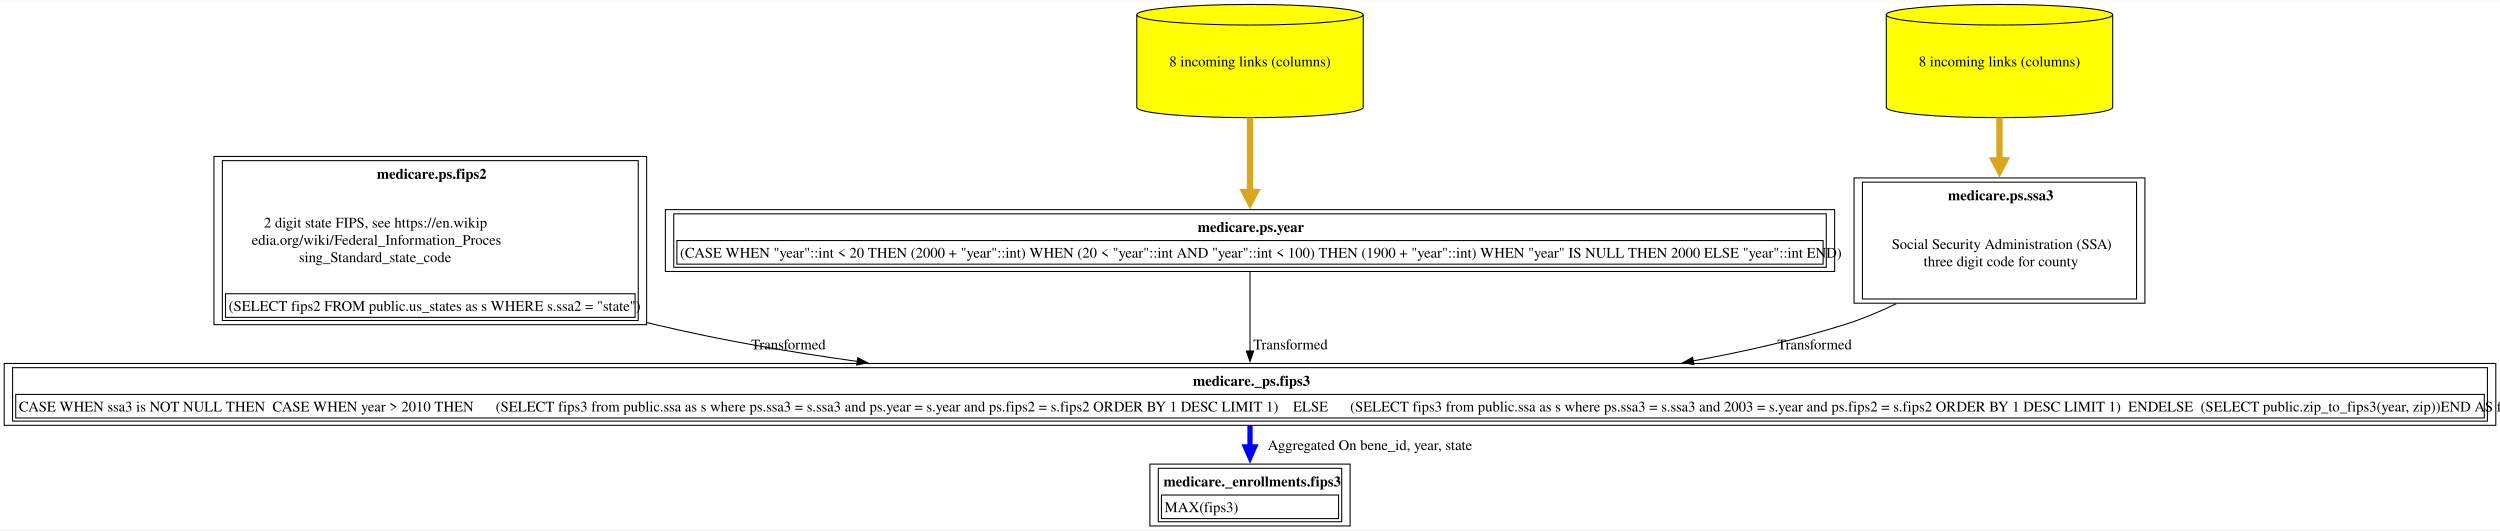
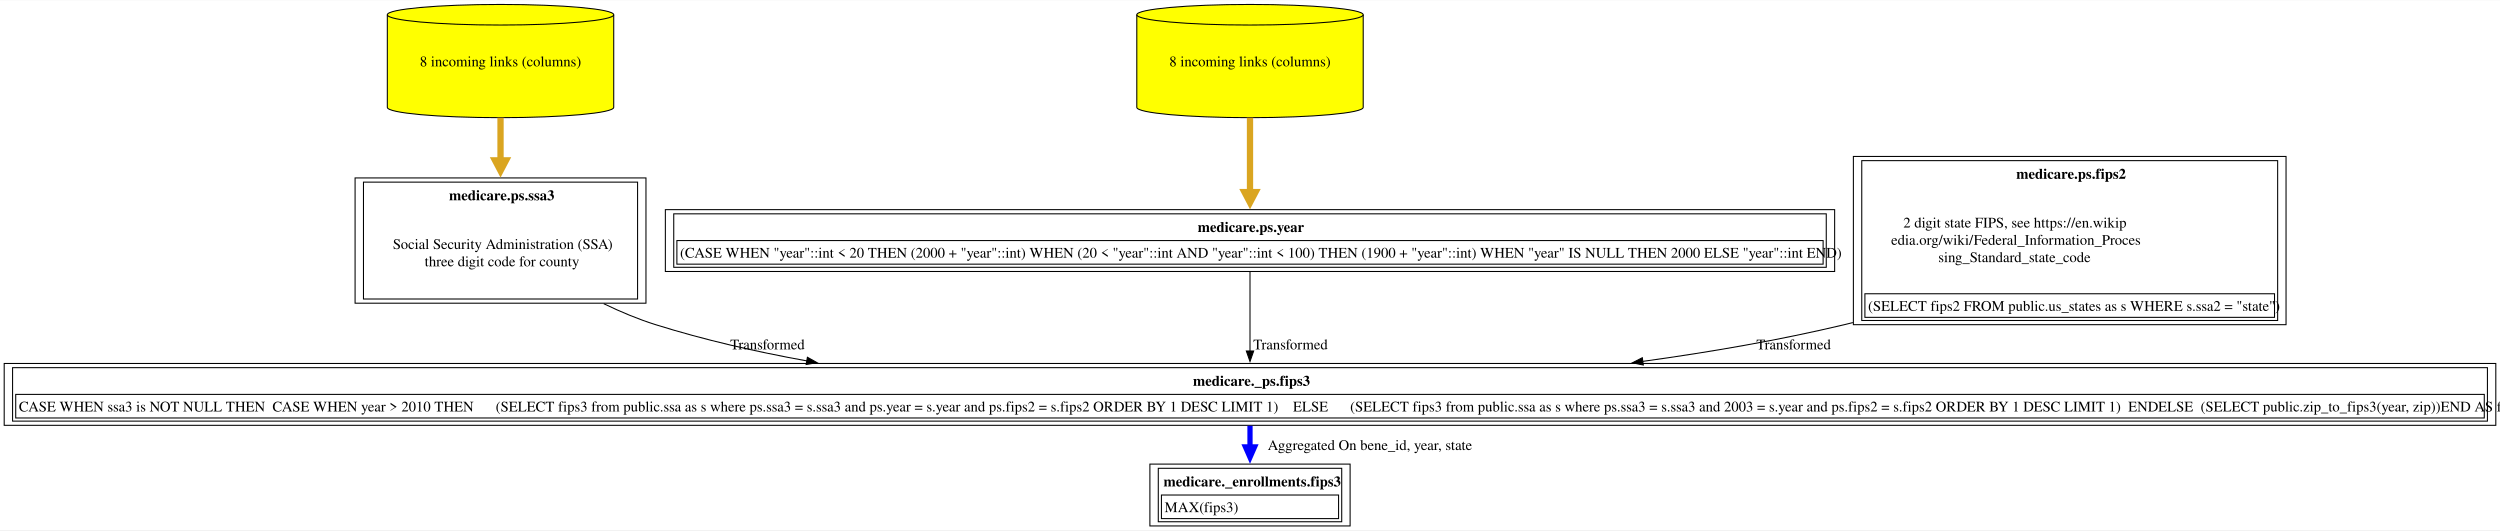
<svg xmlns="http://www.w3.org/2000/svg" xmlns:xlink="http://www.w3.org/1999/xlink" width="2385pt" height="506pt" viewBox="0.00 0.00 2385.00 505.50">
  <g id="graph0" class="graph" transform="scale(1 1) rotate(0) translate(4 501.5)">
    <polygon fill="white" stroke="none" points="-4,4 -4,-501.5 2381,-501.5 2381,4 -4,4" />
    <g id="node1" class="node">
      <g id="a_node1">
        <a xlink:href="../medicare._enrollments/fips3.html" xlink:title="&lt;TABLE&gt;" target="_blank">
          <polygon fill="none" stroke="black" points="1284,-59 1093,-59 1093,0 1284,0 1284,-59" />
          <text text-anchor="start" x="1106" y="-37.7" font-family="Times,serif" font-weight="bold" font-size="14.00">medicare._enrollments.fips3</text>
          <polygon fill="none" stroke="black" points="1104,-7 1104,-29.5 1273,-29.5 1273,-7 1104,-7" />
          <text text-anchor="start" x="1107" y="-13.2" font-family="Times,serif" font-size="14.00">MAX(fips3)</text>
          <polygon fill="none" stroke="black" points="1101,-4 1101,-55 1276,-55 1276,-4 1101,-4" />
        </a>
      </g>
    </g>
    <g id="node2" class="node">
      <g id="a_node2">
        <a xlink:href="../medicare._ps/fips3.html" xlink:title="&lt;TABLE&gt;" target="_blank">
          <polygon fill="none" stroke="black" points="2377,-155 0,-155 0,-96 2377,-96 2377,-155" />
          <text text-anchor="start" x="1134.12" y="-133.7" font-family="Times,serif" font-weight="bold" font-size="14.00">medicare._ps.fips3</text>
          <polygon fill="none" stroke="black" points="11,-103 11,-125.5 2366,-125.5 2366,-103 11,-103" />
          <text text-anchor="start" x="14" y="-109.2" font-family="Times,serif" font-size="14.00">CASE WHEN ssa3 is NOT NULL THEN  CASE WHEN year &gt; 2010 THEN      (SELECT fips3 from public.ssa as s where ps.ssa3 = s.ssa3 and ps.year = s.year and ps.fips2 = s.fips2 ORDER BY 1 DESC LIMIT 1)    ELSE      (SELECT fips3 from public.ssa as s where ps.ssa3 = s.ssa3 and 2003 = s.year and ps.fips2 = s.fips2 ORDER BY 1 DESC LIMIT 1)  ENDELSE  (SELECT public.zip_to_fips3(year, zip))END AS fips3</text>
          <polygon fill="none" stroke="black" points="8,-100 8,-151 2369,-151 2369,-100 8,-100" />
        </a>
      </g>
    </g>
    <g id="edge1" class="edge">
      <path fill="none" stroke="blue" stroke-width="5" d="M1188.5,-95.53C1188.5,-89.13 1188.5,-82.2 1188.5,-75.33" />
      <polygon fill="blue" stroke="blue" stroke-width="5" points="1192.88,-75.45 1188.5,-65.45 1184.13,-75.45 1192.88,-75.45" />
      <text text-anchor="middle" x="1302.88" y="-72.45" font-family="Times,serif" font-size="14.00">	  Aggregated On bene_id, year, state</text>
    </g>
    <g id="node3" class="node">
      <g id="a_node3">
-         <a xlink:href="../medicare.ps/fips2.html" xlink:title="&lt;TABLE&gt;" target="_blank">
-           <polygon fill="none" stroke="black" points="612.88,-352.5 200.12,-352.5 200.12,-192 612.88,-192 612.88,-352.5" />
-           <text text-anchor="start" x="355.5" y="-331.2" font-family="Times,serif" font-weight="bold" font-size="14.00">medicare.ps.fips2</text>
-           <text text-anchor="start" x="247.75" y="-284.7" font-family="Times,serif" font-size="14.00">2 digit state FIPS, see https://en.wikip</text>
-           <text text-anchor="start" x="236.12" y="-268.2" font-family="Times,serif" font-size="14.00">edia.org/wiki/Federal_Information_Proces</text>
-           <text text-anchor="start" x="281.12" y="-251.7" font-family="Times,serif" font-size="14.00">sing_Standard_state_code</text>
-           <polygon fill="none" stroke="black" points="211.12,-199 211.12,-221.5 601.88,-221.5 601.88,-199 211.12,-199" />
-           <text text-anchor="start" x="214.12" y="-205.2" font-family="Times,serif" font-size="14.00">(SELECT fips2 FROM public.us_states as s WHERE s.ssa2 = "state")</text>
-           <polygon fill="none" stroke="black" points="208.12,-196 208.12,-348.5 604.88,-348.5 604.88,-196 208.12,-196" />
+         <a xlink:href="../medicare.ps/ssa3.html" xlink:title="&lt;TABLE&gt;" target="_blank">
+           <polygon fill="none" stroke="black" points="612.25,-332 334.75,-332 334.75,-212.5 612.25,-212.5 612.25,-332" />
+           <text text-anchor="start" x="424.38" y="-310.7" font-family="Times,serif" font-weight="bold" font-size="14.00">medicare.ps.ssa3</text>
+           <text text-anchor="start" x="370.75" y="-264.2" font-family="Times,serif" font-size="14.00">Social Security Administration (SSA)</text>
+           <text text-anchor="start" x="401.12" y="-247.7" font-family="Times,serif" font-size="14.00">three digit code for county</text>
+           <polygon fill="none" stroke="black" points="342.75,-216.5 342.75,-328 604.25,-328 604.25,-216.5 342.75,-216.5" />
        </a>
      </g>
    </g>
    <g id="edge2" class="edge">
-       <path fill="none" stroke="black" d="M613.34,-194.01C616.07,-193.32 618.79,-192.65 621.5,-192 683.12,-177.31 749.32,-165.87 813.97,-156.97" />
-       <polygon fill="black" stroke="black" points="814.24,-160.47 823.68,-155.66 813.3,-153.53 814.24,-160.47" />
-       <text text-anchor="middle" x="748.12" y="-168.45" font-family="Times,serif" font-size="14.00">  Transformed</text>
+       <path fill="none" stroke="black" d="M571.98,-212.01C588.1,-204.23 604.95,-197.18 621.5,-192 667.55,-177.59 716.59,-166.29 765.83,-157.44" />
+       <polygon fill="black" stroke="black" points="766.27,-160.92 775.51,-155.74 765.05,-154.02 766.27,-160.92" />
+       <text text-anchor="middle" x="728.12" y="-168.45" font-family="Times,serif" font-size="14.00">  Transformed</text>
    </g>
    <g id="node4" class="node">
      <g id="a_node4">
+         <a xlink:href="../medicare.ps/ssa3.html" xlink:title="8 incoming links (columns)" target="_blank">
+           <path fill="yellow" stroke="black" d="M581.5,-487.68C581.5,-493.1 533.09,-497.5 473.5,-497.5 413.91,-497.5 365.5,-493.1 365.5,-487.68 365.5,-487.68 365.5,-399.32 365.5,-399.32 365.5,-393.9 413.91,-389.5 473.5,-389.5 533.09,-389.5 581.5,-393.9 581.5,-399.32 581.5,-399.32 581.5,-487.68 581.5,-487.68" />
+           <path fill="none" stroke="black" d="M581.5,-487.68C581.5,-482.26 533.09,-477.86 473.5,-477.86 413.91,-477.86 365.5,-482.26 365.5,-487.68" />
+           <text text-anchor="middle" x="473.5" y="-438.45" font-family="Times,serif" font-size="14.00">8 incoming links (columns)</text>
+         </a>
+       </g>
+     </g>
+     <g id="edge3" class="edge">
+       <path fill="none" stroke="goldenrod" stroke-width="6" d="M473.5,-389.41C473.5,-376.38 473.5,-362.19 473.5,-348.34" />
+       <polygon fill="goldenrod" stroke="goldenrod" stroke-width="6" points="478.75,-348.79 473.5,-338.79 468.25,-348.79 478.75,-348.79" />
+     </g>
+     <g id="node5" class="node">
+       <g id="a_node5">
        <a xlink:href="../medicare.ps/year.html" xlink:title="&lt;TABLE&gt;" target="_blank">
          <polygon fill="none" stroke="black" points="1746.25,-301.75 630.75,-301.75 630.75,-242.75 1746.25,-242.75 1746.25,-301.75" />
          <text text-anchor="start" x="1138.62" y="-280.45" font-family="Times,serif" font-weight="bold" font-size="14.00">medicare.ps.year</text>
          <polygon fill="none" stroke="black" points="641.75,-249.75 641.75,-272.25 1735.25,-272.25 1735.25,-249.75 641.75,-249.75" />
          <text text-anchor="start" x="644.75" y="-255.95" font-family="Times,serif" font-size="14.00">(CASE WHEN "year"::int &lt; 20 THEN (2000 + "year"::int) WHEN (20 &lt; "year"::int AND "year"::int &lt; 100) THEN (1900 + "year"::int) WHEN "year" IS NULL THEN 2000 ELSE "year"::int END)</text>
          <polygon fill="none" stroke="black" points="638.75,-246.75 638.75,-297.75 1738.25,-297.75 1738.25,-246.75 638.75,-246.75" />
        </a>
      </g>
    </g>
-     <g id="edge3" class="edge">
+     <g id="edge4" class="edge">
      <path fill="none" stroke="black" d="M1188.5,-242.31C1188.5,-220.61 1188.5,-190.65 1188.5,-166.64" />
      <polygon fill="black" stroke="black" points="1192,-166.91 1188.5,-156.91 1185,-166.91 1192,-166.91" />
      <text text-anchor="middle" x="1227.12" y="-168.45" font-family="Times,serif" font-size="14.00">  Transformed</text>
    </g>
-     <g id="node5" class="node">
-       <g id="a_node5">
+     <g id="node6" class="node">
+       <g id="a_node6">
        <a xlink:href="../medicare.ps/year.html" xlink:title="8 incoming links (columns)" target="_blank">
          <path fill="yellow" stroke="black" d="M1296.5,-487.68C1296.5,-493.1 1248.09,-497.5 1188.5,-497.5 1128.91,-497.5 1080.5,-493.1 1080.5,-487.68 1080.5,-487.68 1080.5,-399.32 1080.5,-399.32 1080.5,-393.9 1128.91,-389.5 1188.5,-389.5 1248.09,-389.5 1296.5,-393.9 1296.5,-399.32 1296.5,-399.32 1296.5,-487.68 1296.5,-487.68" />
          <path fill="none" stroke="black" d="M1296.5,-487.68C1296.5,-482.26 1248.09,-477.86 1188.5,-477.86 1128.91,-477.86 1080.5,-482.26 1080.5,-487.68" />
          <text text-anchor="middle" x="1188.5" y="-438.45" font-family="Times,serif" font-size="14.00">8 incoming links (columns)</text>
        </a>
      </g>
    </g>
-     <g id="edge4" class="edge">
+     <g id="edge5" class="edge">
      <path fill="none" stroke="goldenrod" stroke-width="6" d="M1188.5,-389.41C1188.5,-366.62 1188.5,-340.26 1188.5,-318.42" />
      <polygon fill="goldenrod" stroke="goldenrod" stroke-width="6" points="1193.75,-318.48 1188.5,-308.48 1183.25,-318.48 1193.75,-318.48" />
    </g>
-     <g id="node6" class="node">
-       <g id="a_node6">
-         <a xlink:href="../medicare.ps/ssa3.html" xlink:title="&lt;TABLE&gt;" target="_blank">
-           <polygon fill="none" stroke="black" points="2042.25,-332 1764.75,-332 1764.75,-212.5 2042.25,-212.5 2042.25,-332" />
-           <text text-anchor="start" x="1854.38" y="-310.7" font-family="Times,serif" font-weight="bold" font-size="14.00">medicare.ps.ssa3</text>
-           <text text-anchor="start" x="1800.75" y="-264.2" font-family="Times,serif" font-size="14.00">Social Security Administration (SSA)</text>
-           <text text-anchor="start" x="1831.12" y="-247.7" font-family="Times,serif" font-size="14.00">three digit code for county</text>
-           <polygon fill="none" stroke="black" points="1772.75,-216.5 1772.75,-328 2034.25,-328 2034.25,-216.5 1772.75,-216.5" />
-         </a>
-       </g>
-     </g>
-     <g id="edge5" class="edge">
-       <path fill="none" stroke="black" d="M1805.02,-212.01C1788.9,-204.23 1772.05,-197.18 1755.5,-192 1709.45,-177.59 1660.41,-166.29 1611.17,-157.44" />
-       <polygon fill="black" stroke="black" points="1611.95,-154.02 1601.49,-155.74 1610.73,-160.92 1611.95,-154.02" />
-       <text text-anchor="middle" x="1727.12" y="-168.45" font-family="Times,serif" font-size="14.00">  Transformed</text>
-     </g>
    <g id="node7" class="node">
      <g id="a_node7">
-         <a xlink:href="../medicare.ps/ssa3.html" xlink:title="8 incoming links (columns)" target="_blank">
-           <path fill="yellow" stroke="black" d="M2011.5,-487.68C2011.5,-493.1 1963.09,-497.5 1903.5,-497.5 1843.91,-497.5 1795.5,-493.1 1795.5,-487.68 1795.5,-487.68 1795.5,-399.32 1795.5,-399.32 1795.5,-393.9 1843.91,-389.5 1903.5,-389.5 1963.09,-389.5 2011.5,-393.9 2011.5,-399.32 2011.5,-399.32 2011.5,-487.68 2011.5,-487.68" />
-           <path fill="none" stroke="black" d="M2011.5,-487.68C2011.5,-482.26 1963.09,-477.86 1903.5,-477.86 1843.91,-477.86 1795.5,-482.26 1795.5,-487.68" />
-           <text text-anchor="middle" x="1903.5" y="-438.45" font-family="Times,serif" font-size="14.00">8 incoming links (columns)</text>
+         <a xlink:href="../medicare.ps/fips2.html" xlink:title="&lt;TABLE&gt;" target="_blank">
+           <polygon fill="none" stroke="black" points="2176.88,-352.5 1764.12,-352.5 1764.12,-192 2176.88,-192 2176.88,-352.5" />
+           <text text-anchor="start" x="1919.5" y="-331.2" font-family="Times,serif" font-weight="bold" font-size="14.00">medicare.ps.fips2</text>
+           <text text-anchor="start" x="1811.75" y="-284.7" font-family="Times,serif" font-size="14.00">2 digit state FIPS, see https://en.wikip</text>
+           <text text-anchor="start" x="1800.12" y="-268.2" font-family="Times,serif" font-size="14.00">edia.org/wiki/Federal_Information_Proces</text>
+           <text text-anchor="start" x="1845.12" y="-251.7" font-family="Times,serif" font-size="14.00">sing_Standard_state_code</text>
+           <polygon fill="none" stroke="black" points="1775.12,-199 1775.12,-221.5 2165.88,-221.5 2165.88,-199 1775.12,-199" />
+           <text text-anchor="start" x="1778.12" y="-205.2" font-family="Times,serif" font-size="14.00">(SELECT fips2 FROM public.us_states as s WHERE s.ssa2 = "state")</text>
+           <polygon fill="none" stroke="black" points="1772.12,-196 1772.12,-348.5 2168.88,-348.5 2168.88,-196 1772.12,-196" />
        </a>
      </g>
    </g>
    <g id="edge6" class="edge">
-       <path fill="none" stroke="goldenrod" stroke-width="6" d="M1903.5,-389.41C1903.5,-376.38 1903.5,-362.19 1903.5,-348.34" />
-       <polygon fill="goldenrod" stroke="goldenrod" stroke-width="6" points="1908.75,-348.79 1903.5,-338.79 1898.25,-348.79 1908.75,-348.79" />
+       <path fill="none" stroke="black" d="M1763.66,-194.01C1760.93,-193.32 1758.21,-192.65 1755.5,-192 1693.88,-177.31 1627.68,-165.87 1563.03,-156.97" />
+       <polygon fill="black" stroke="black" points="1563.7,-153.53 1553.32,-155.66 1562.76,-160.47 1563.7,-153.53" />
+       <text text-anchor="middle" x="1707.12" y="-168.45" font-family="Times,serif" font-size="14.00">  Transformed</text>
    </g>
  </g>
</svg>
